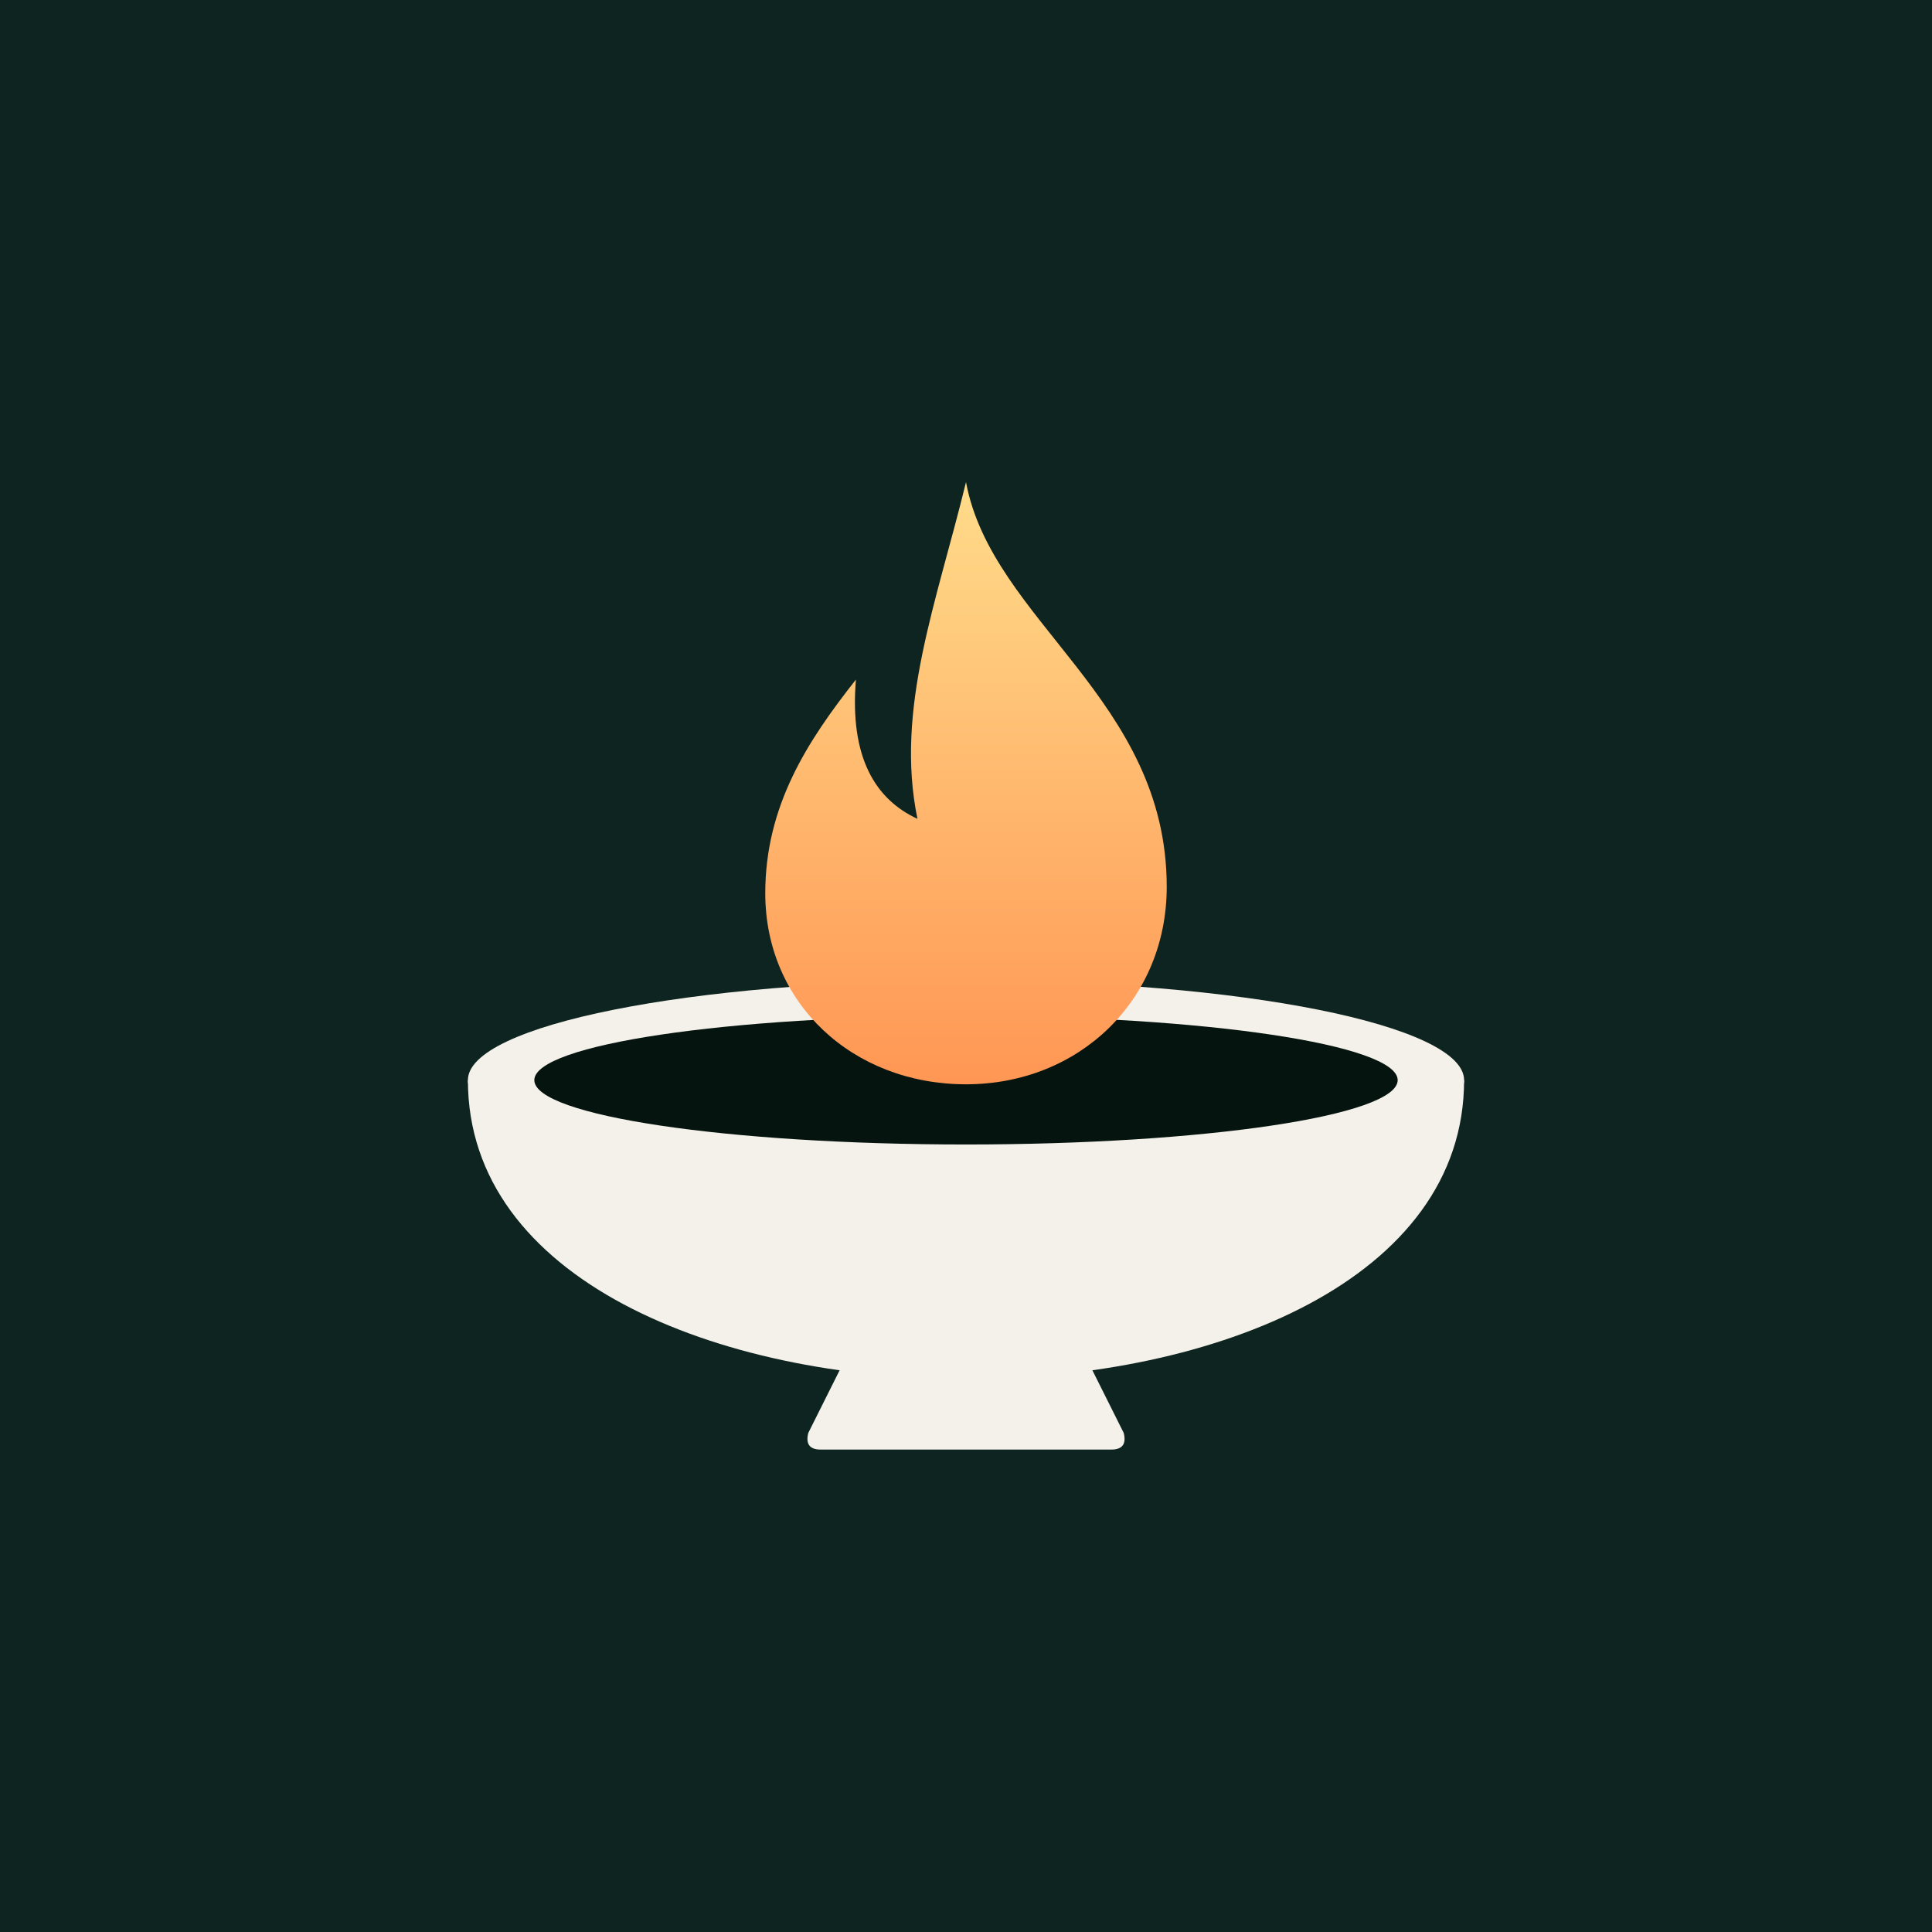
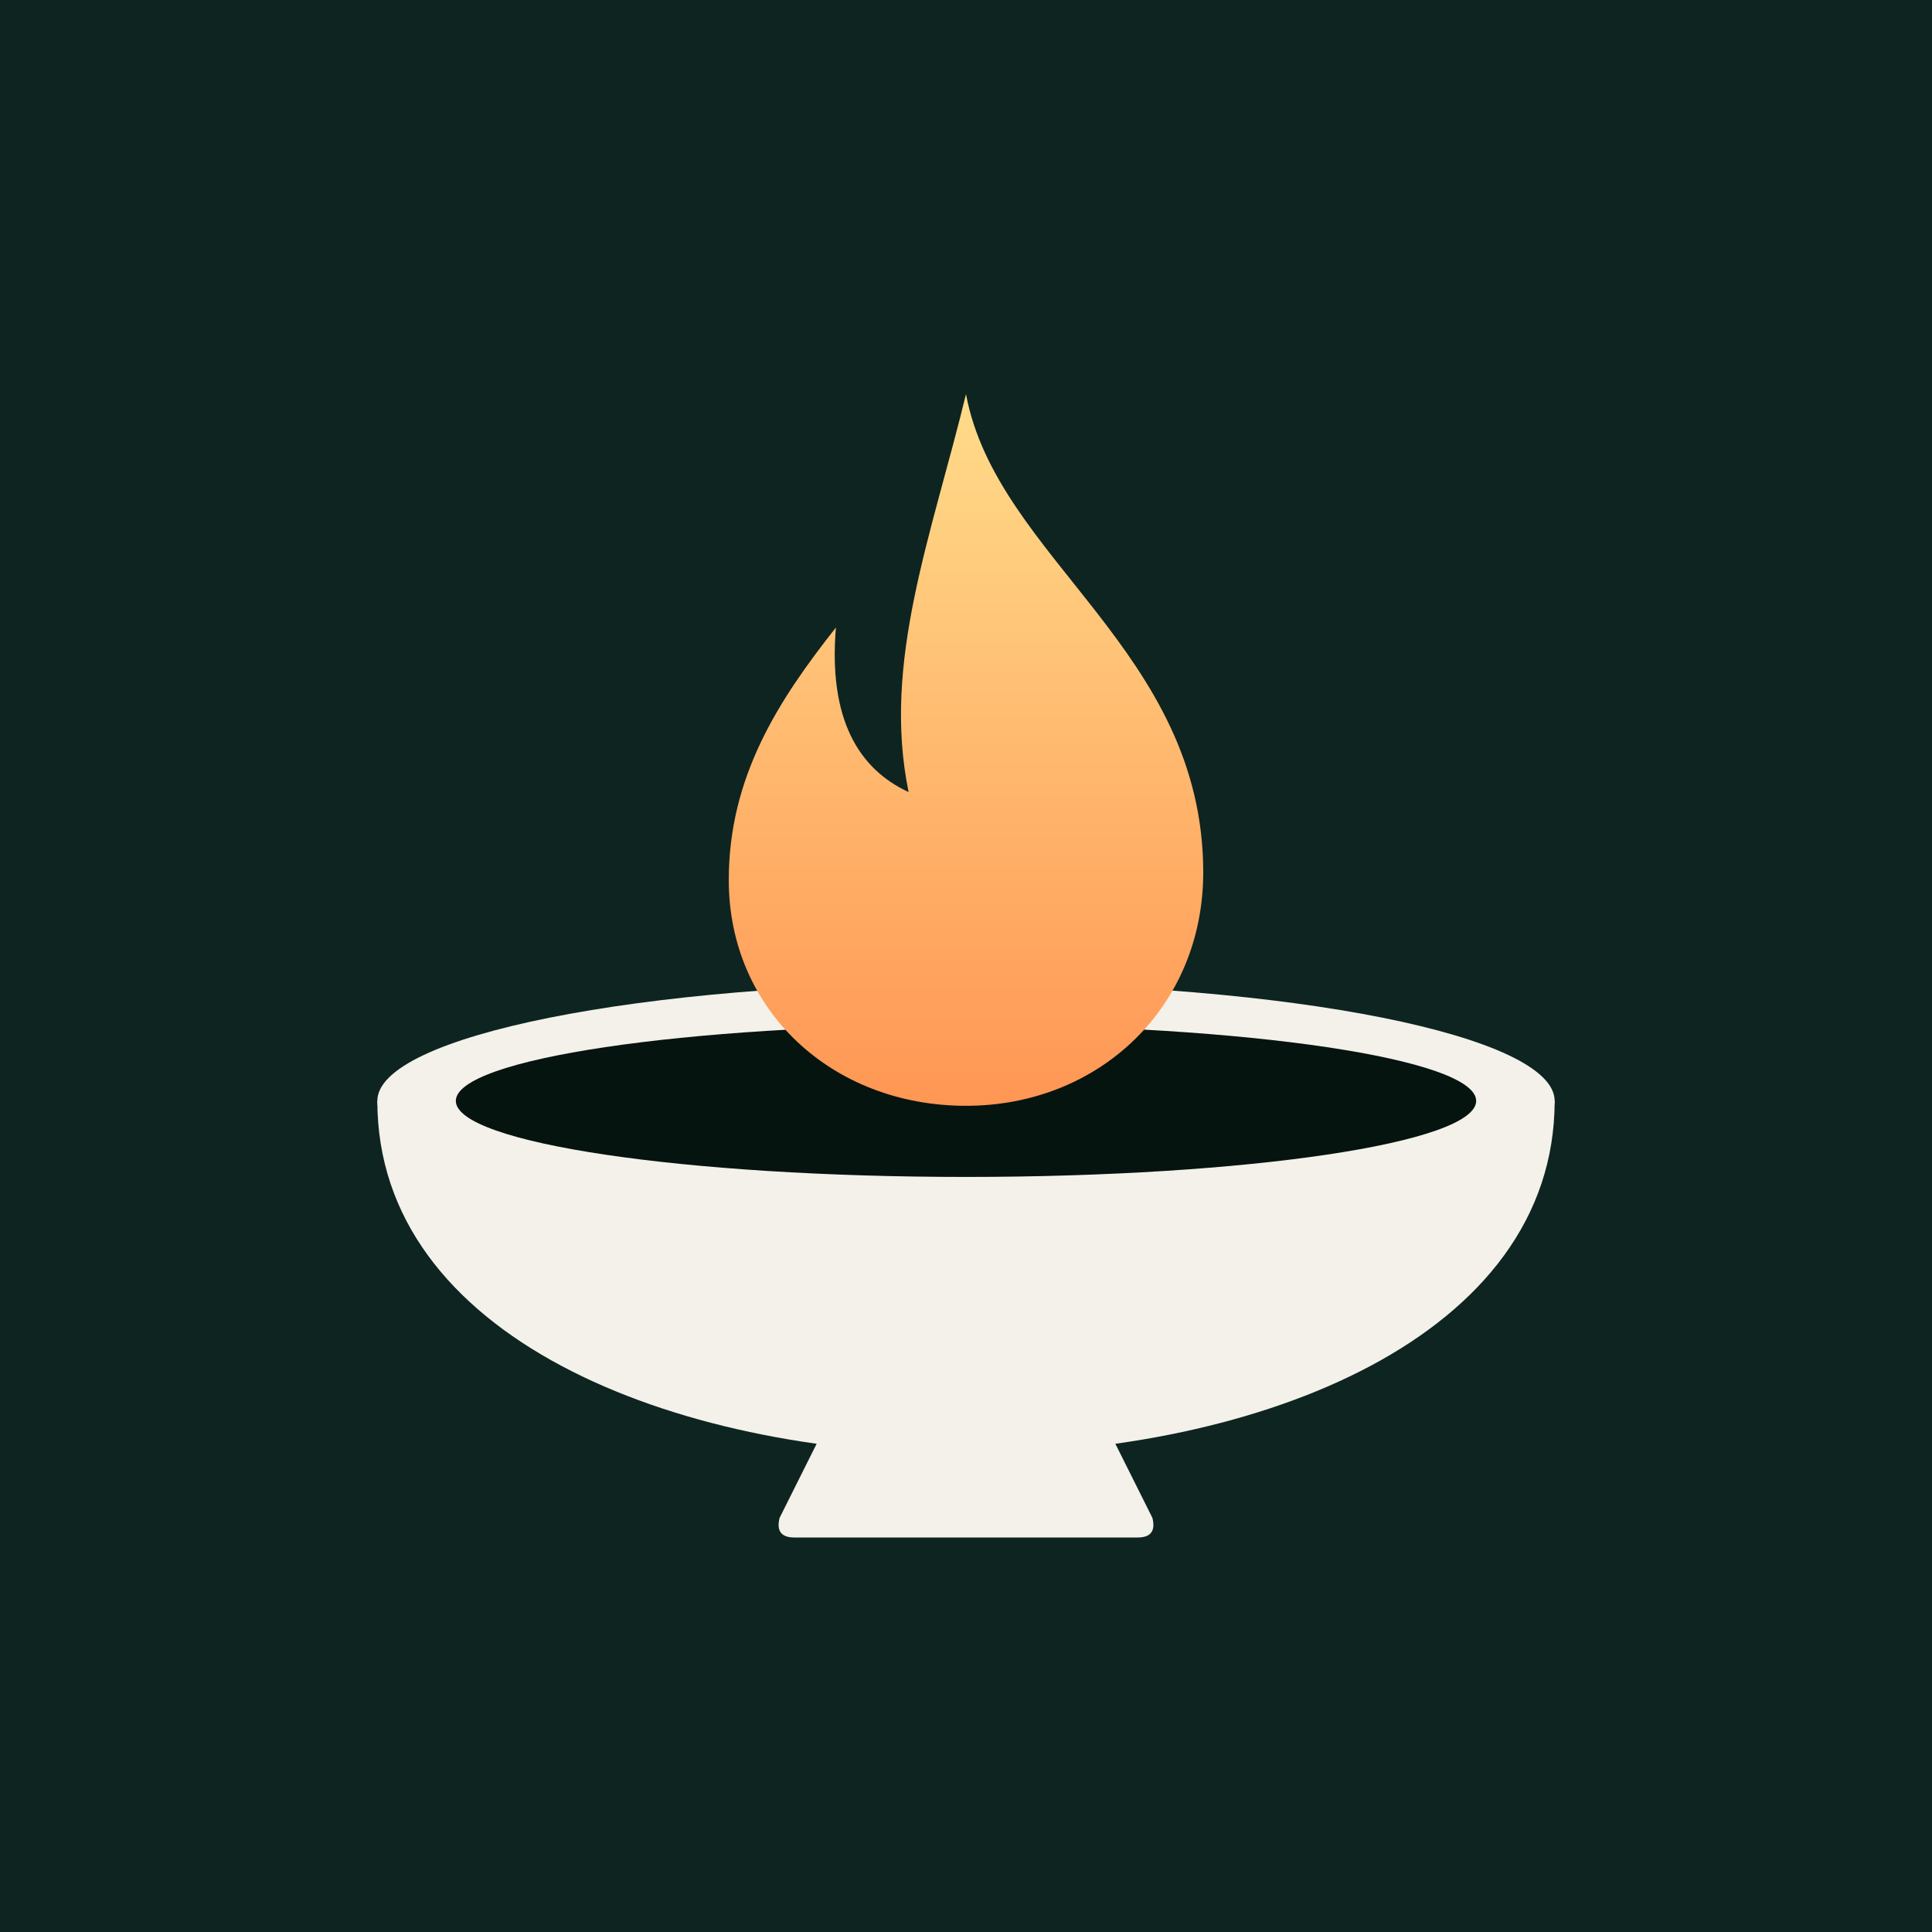
<svg xmlns="http://www.w3.org/2000/svg" width="1024" height="1024" viewBox="0 0 1024 1024">
  <defs>
    <linearGradient id="flame" x1="0" y1="196" x2="0" y2="568" gradientUnits="userSpaceOnUse">
      <stop offset="0" stop-color="#FFDC8A" />
      <stop offset="1" stop-color="#FF9654" />
    </linearGradient>
  </defs>
  <rect width="1024" height="1024" fill="#0E2420" />
-   <g transform="translate(512 512) scale(1.1) translate(-512 -555)">
+   <g transform="translate(512 512) scale(1.3) translate(-512 -555)">
    <path fill="#F3F1EA" d="M272 610C272 706 392 754 512 754C632 754 752 706 752 610Z" />
    <ellipse cx="512" cy="610" rx="240" ry="48" fill="#F3F1EA" />
    <ellipse cx="512" cy="610" rx="208" ry="31" fill="#06140F" />
    <path fill="#F3F1EA" d="M452 748H572L588 780Q590 788 582 788H442Q434 788 436 780Z" />
    <path fill="url(#flame)" transform="translate(512 612) scale(0.78) translate(-512 -568)" d="M512 196C528 282 636 330 636 446C636 516 582 568 512 568C442 568 388 518 388 450C388 396 414 356 444 318C440 366 456 392 482 404C468 336 494 270 512 196Z" />
  </g>
</svg>
